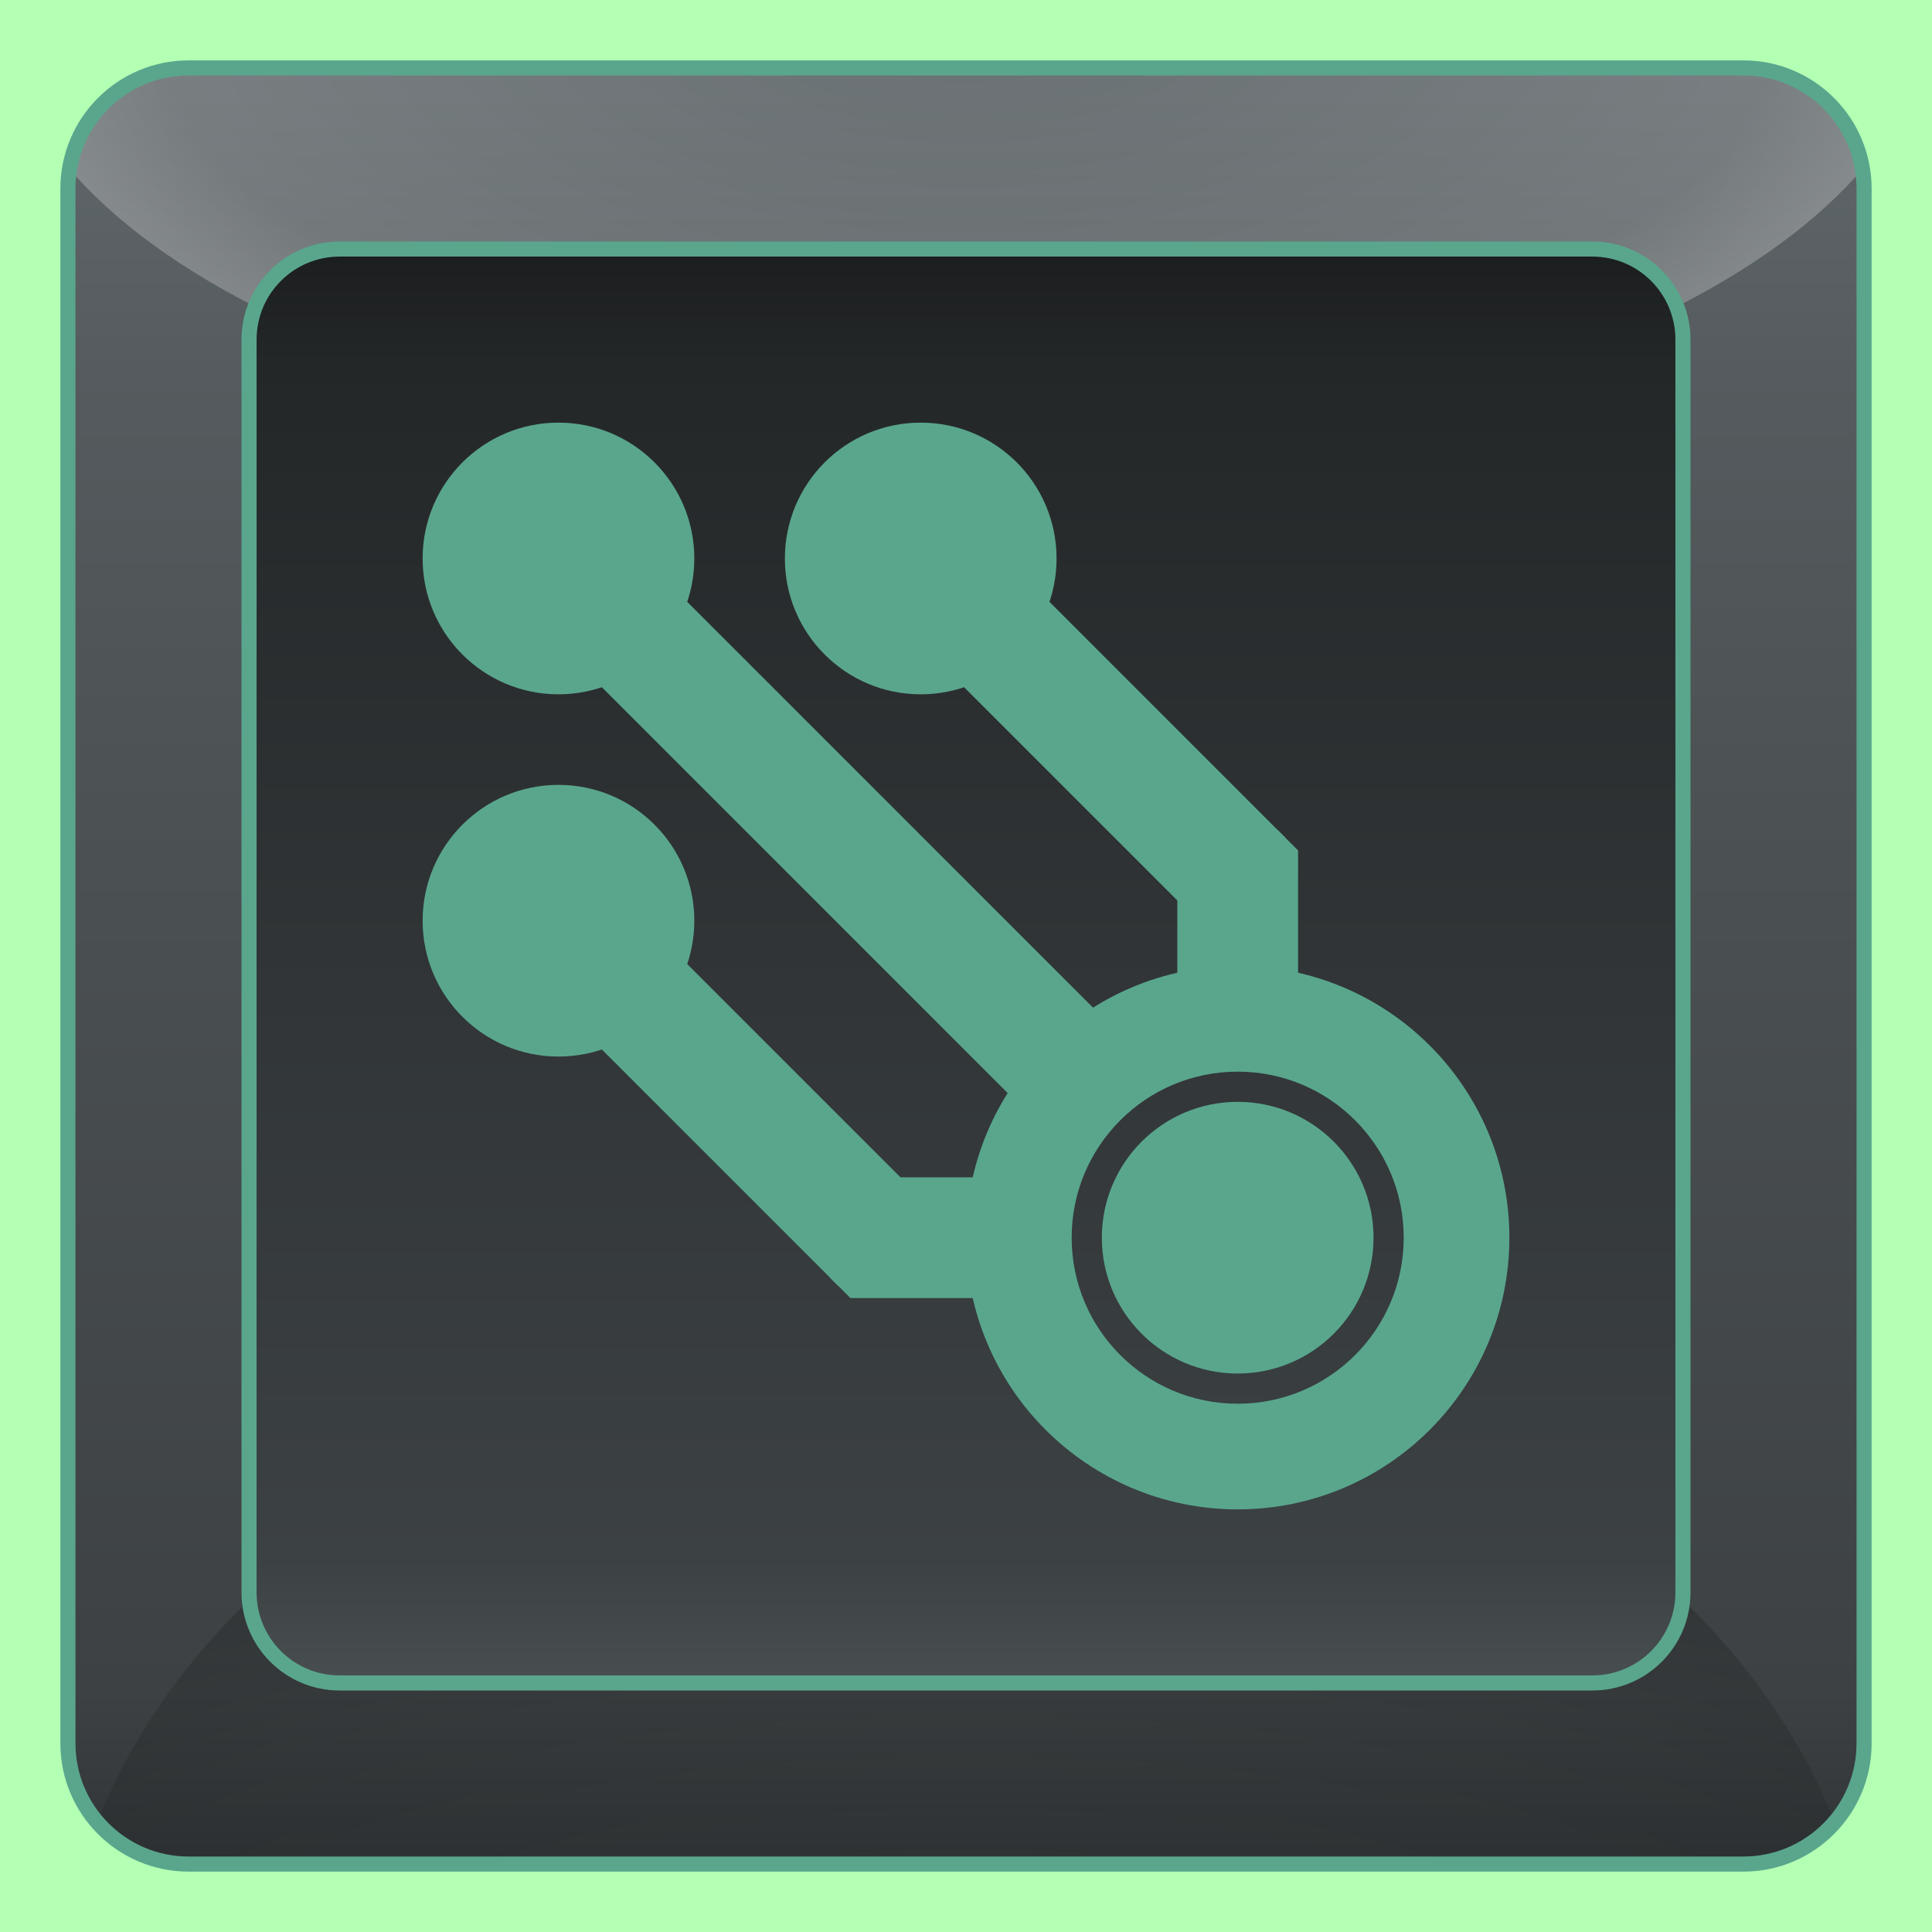
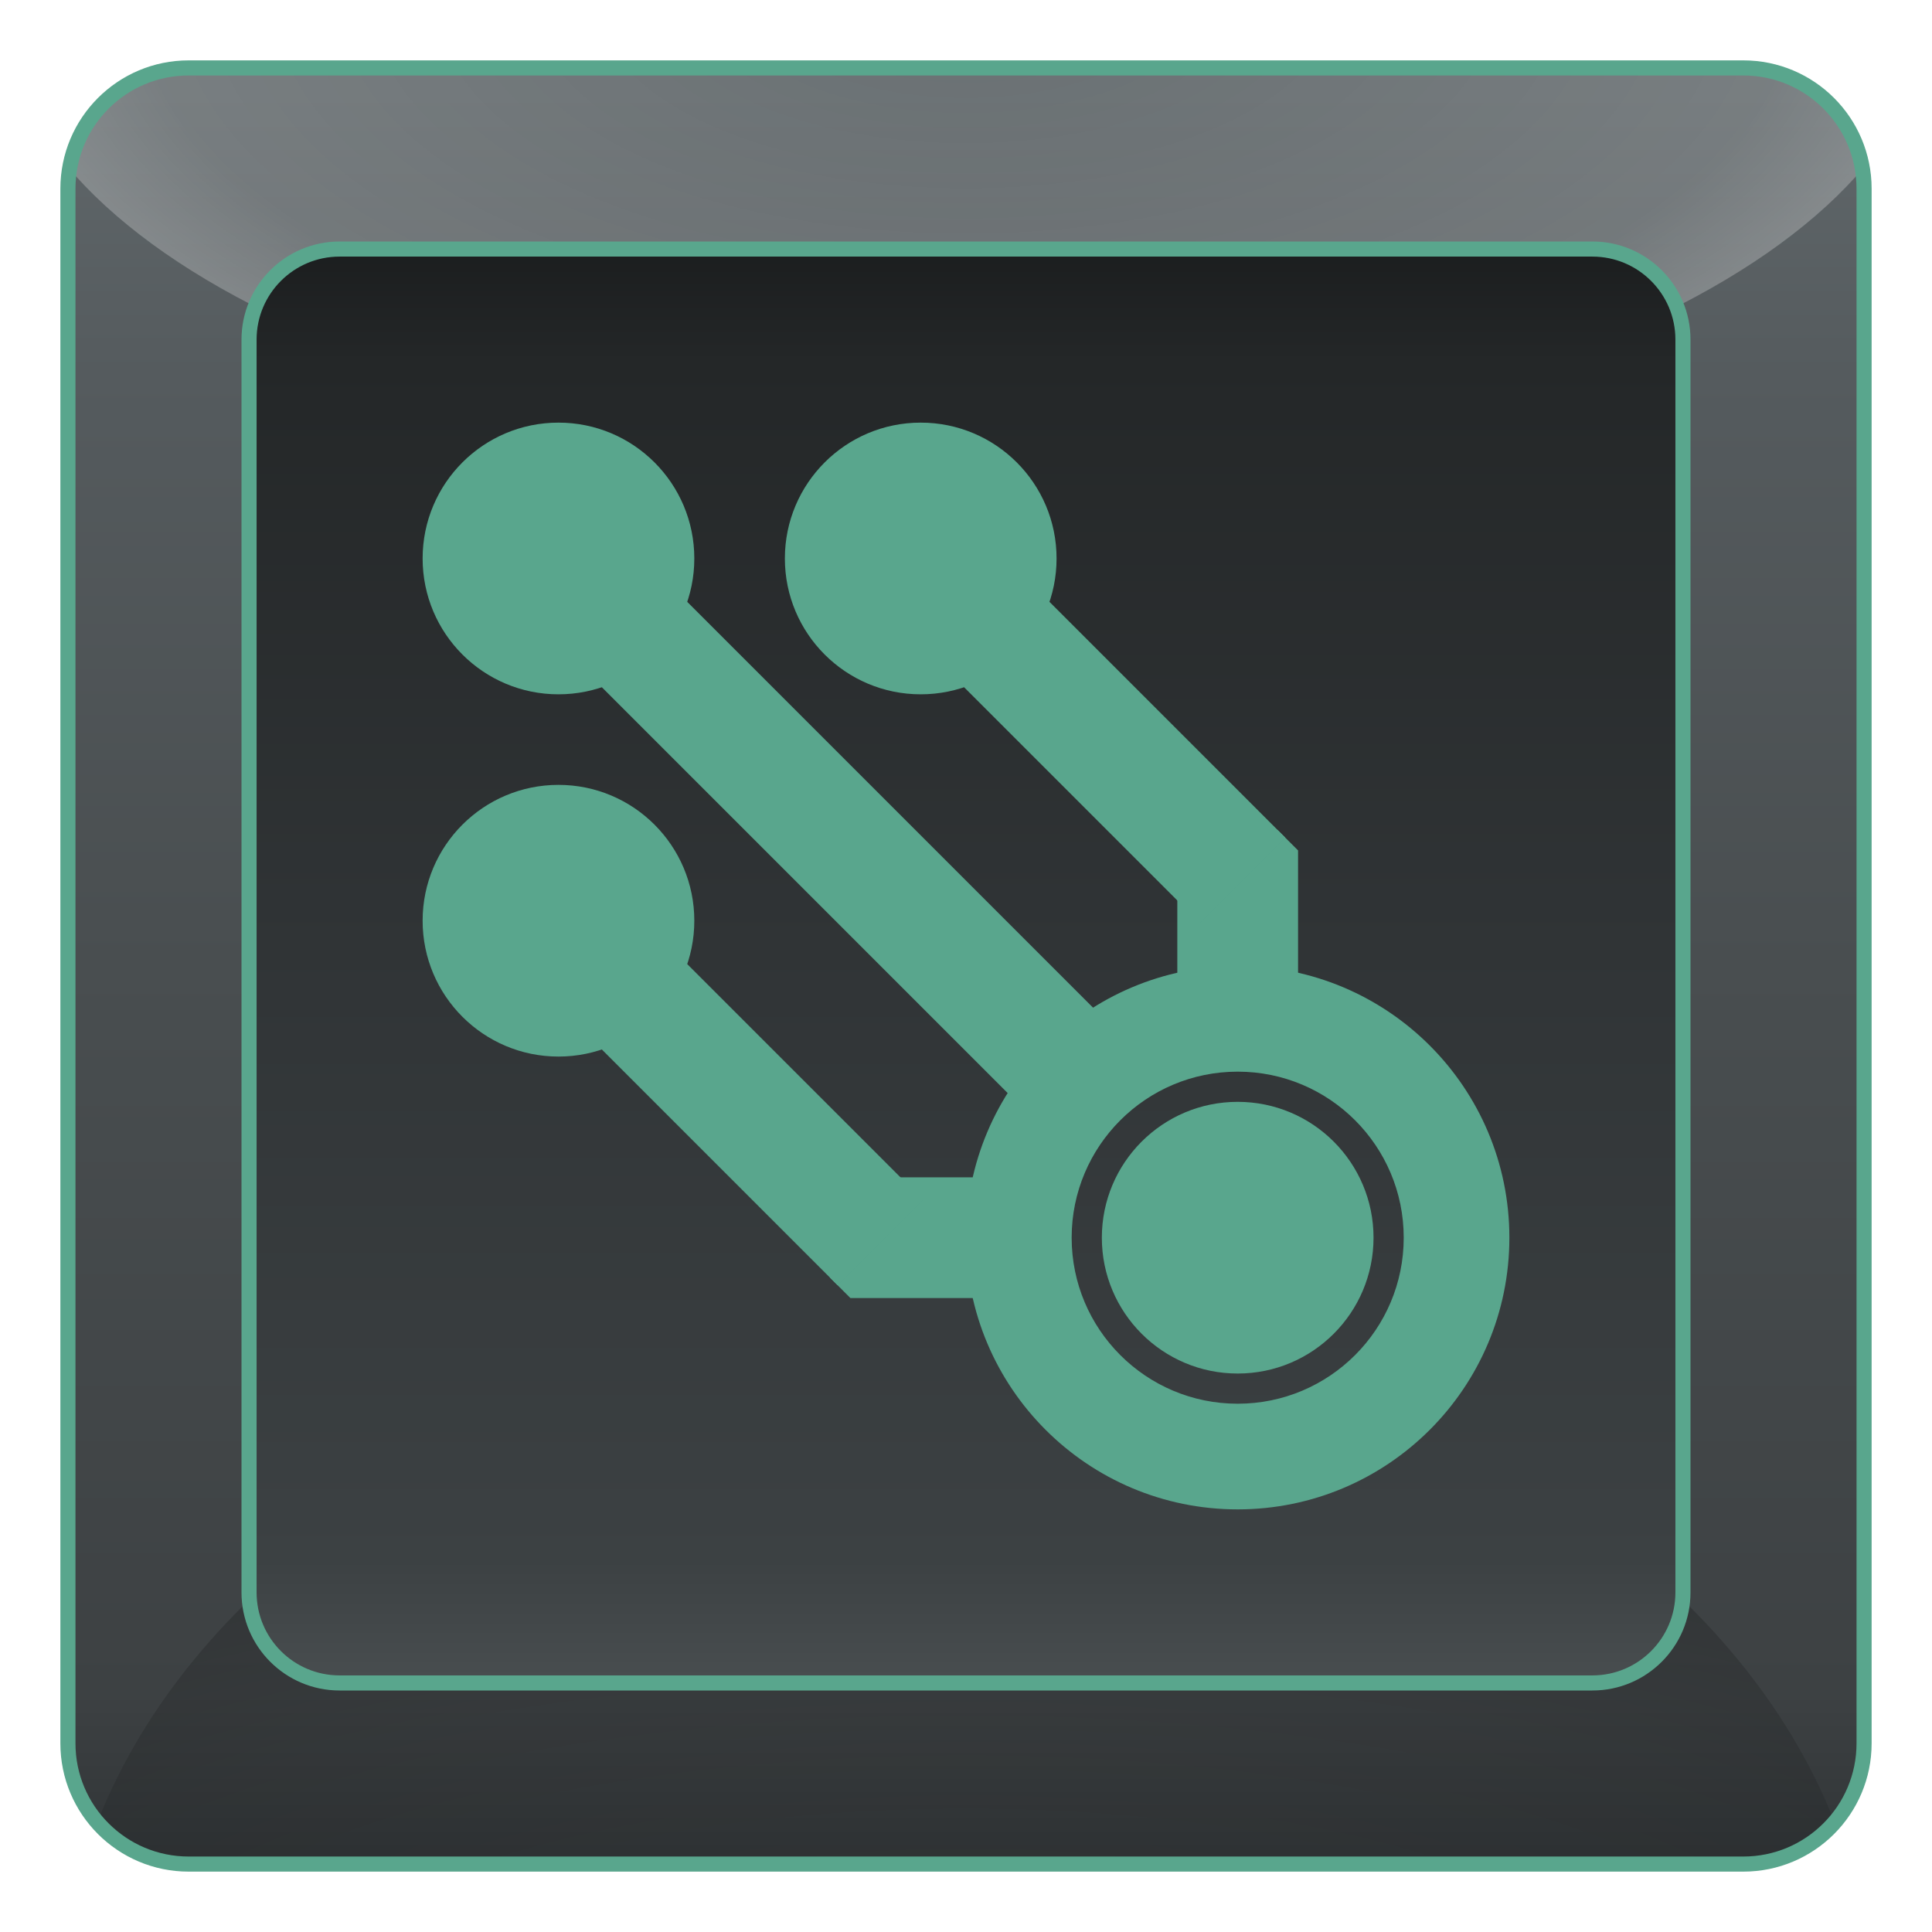
<svg xmlns="http://www.w3.org/2000/svg" xmlns:xlink="http://www.w3.org/1999/xlink" width="256" height="256" viewBox="0 0 256 256" version="1.1" id="svg5">
  <defs id="defs2">
    <linearGradient id="linearGradient25">
      <stop style="stop-color:#494e50;stop-opacity:1;" offset="0" id="stop21" />
      <stop style="stop-color:#3c4143;stop-opacity:1;" offset="0.086" id="stop22" />
      <stop style="stop-color:#303436;stop-opacity:1;" offset="0.5" id="stop23" />
      <stop style="stop-color:#242728;stop-opacity:1;" offset="0.894" id="stop24" />
      <stop style="stop-color:#181a1b;stop-opacity:1;" offset="1" id="stop25" />
    </linearGradient>
    <linearGradient id="linearGradient20">
      <stop style="stop-color:#303436;stop-opacity:1;" offset="0" id="stop16" />
      <stop style="stop-color:#3d4143;stop-opacity:1;" offset="0.095" id="stop17" />
      <stop style="stop-color:#494e50;stop-opacity:1;" offset="0.5" id="stop18" />
      <stop style="stop-color:#555b5e;stop-opacity:1;" offset="0.83" id="stop19" />
      <stop style="stop-color:#61686b;stop-opacity:1;" offset="1" id="stop20" />
    </linearGradient>
    <linearGradient id="linearGradient15">
      <stop style="stop-color:#494e51;stop-opacity:1;" offset="0" id="stop6" />
      <stop style="stop-color:#3c4043;stop-opacity:1;" offset="0.2" id="stop7" />
      <stop style="stop-color:#303436;stop-opacity:1;" offset="0.5" id="stop8" />
      <stop style="stop-color:#252728;stop-opacity:1;" offset="0.8" id="stop14" />
      <stop style="stop-color:#181a1b;stop-opacity:1;" offset="1" id="stop15" />
    </linearGradient>
    <rect x="39" y="713" width="608" height="263" id="rect5" />
    <linearGradient id="linearGradient13">
      <stop style="stop-color:#23272a;stop-opacity:1;" offset="0" id="stop9" />
      <stop style="stop-color:#3a4046;stop-opacity:1;" offset="0.2" id="stop10" />
      <stop style="stop-color:#3a4046;stop-opacity:1;" offset="0.5" id="stop11" />
      <stop style="stop-color:#455054;stop-opacity:1;" offset="0.8" id="stop12" />
      <stop style="stop-color:#2e3538;stop-opacity:1;" offset="1" id="stop13" />
    </linearGradient>
    <linearGradient id="linearGradient11933">
      <stop style="stop-color:#000000;stop-opacity:0" offset="0" id="stop11929" />
      <stop style="stop-color:#000000;stop-opacity:0.1" offset="0.5" id="stop12415" />
      <stop style="stop-color:#000000;stop-opacity:0.3" offset="1" id="stop11931" />
    </linearGradient>
    <linearGradient id="linearGradient9782">
      <stop style="stop-color:#896c93;stop-opacity:1" offset="0" id="stop9778" />
      <stop style="stop-color:#a189a9;stop-opacity:1" offset="0.095" id="stop9916" />
      <stop style="stop-color:#a288aa;stop-opacity:1" offset="0.5" id="stop9784" />
      <stop style="stop-color:#b9a6bf;stop-opacity:1" offset="0.83" id="stop9850" />
      <stop style="stop-color:#d1c3d5;stop-opacity:1" offset="1" id="stop9780" />
    </linearGradient>
    <linearGradient id="linearGradient6389">
      <stop style="stop-color:#eadeed;stop-opacity:0.102" offset="0" id="stop6381" />
      <stop style="stop-color:#eadeed;stop-opacity:0.2" offset="0.857" id="stop6383" />
      <stop style="stop-color:#eadeed;stop-opacity:0.251" offset="0.897" id="stop6385" />
      <stop style="stop-color:#e9deed;stop-opacity:0.502" offset="1" id="stop6387" />
    </linearGradient>
    <linearGradient id="linearGradient4737">
      <stop style="stop-color:#a189a9;stop-opacity:1" offset="0" id="stop4733" />
      <stop style="stop-color:#baa5c0;stop-opacity:1" offset="1" id="stop4735" />
    </linearGradient>
    <linearGradient id="linearGradient875-5">
      <stop style="stop-color:#ffffff;stop-opacity:0.1" offset="0" id="stop871" />
      <stop style="stop-color:#ffffff;stop-opacity:0.302;" offset="0.857" id="stop1120" />
      <stop style="stop-color:#ffffff;stop-opacity:0.31;" offset="0.857" id="stop1220" />
      <stop style="stop-color:#ffffff;stop-opacity:0.5" offset="1" id="stop873" />
    </linearGradient>
    <linearGradient xlink:href="#linearGradient20" id="linearGradient2121" x1="8" y1="128" x2="248" y2="128" gradientUnits="userSpaceOnUse" gradientTransform="matrix(0.9916667,0,0,0.9916667,-254.9333,1.066667)" />
    <linearGradient xlink:href="#linearGradient25" id="linearGradient2468" x1="133.465" y1="-218.535" x2="133.465" y2="-32.528" gradientUnits="userSpaceOnUse" gradientTransform="matrix(0.9895833,0,0,1.055556,1.333333,7.111111)" />
    <radialGradient xlink:href="#linearGradient875-5" id="radialGradient877" cx="128" cy="16" fx="128" fy="16" r="128" gradientTransform="matrix(1,0,0,0.46875,0,-7.5)" gradientUnits="userSpaceOnUse" />
    <clipPath clipPathUnits="userSpaceOnUse" id="clipPath4902">
      <rect style="fill:url(#linearGradient4906);fill-opacity:1;stroke:none;stroke-width:1;stroke-linecap:round;stroke-linejoin:round" id="rect4904" width="238" height="238" x="-247" y="9" rx="15.867" ry="15.867" transform="rotate(-90)" />
    </clipPath>
    <linearGradient xlink:href="#linearGradient4737" id="linearGradient4906" gradientUnits="userSpaceOnUse" gradientTransform="matrix(0.9916667,0,0,0.9916667,-254.9333,1.066667)" x1="8" y1="128" x2="248" y2="128" />
    <clipPath clipPathUnits="userSpaceOnUse" id="clipPath17919">
      <ellipse style="fill:url(#radialGradient17923);fill-opacity:1;stroke:none;stroke-width:1;stroke-linecap:round;stroke-linejoin:round" id="ellipse17921" cx="127.9" cy="-252" rx="192" ry="16" clip-path="none" transform="rotate(90)" />
    </clipPath>
    <radialGradient xlink:href="#linearGradient6389" id="radialGradient17923" gradientUnits="userSpaceOnUse" gradientTransform="matrix(1.5,0,0,0.125,-64.1,-254)" cx="128" cy="16" fx="128" fy="16" r="128" />
    <clipPath clipPathUnits="userSpaceOnUse" id="clipPath9385">
      <rect style="fill:url(#linearGradient9389);fill-opacity:1;stroke:none;stroke-width:1;stroke-linecap:round;stroke-linejoin:round" id="rect9387" width="238" height="238" x="-247" y="9" rx="15.867" ry="15.867" transform="rotate(-90)" />
    </clipPath>
    <linearGradient xlink:href="#linearGradient4737" id="linearGradient9389" gradientUnits="userSpaceOnUse" gradientTransform="matrix(0.9916667,0,0,0.9916667,-254.9333,1.066667)" x1="8" y1="128" x2="248" y2="128" />
    <radialGradient xlink:href="#linearGradient11933" id="radialGradient11935" cx="128" cy="208" fx="128" fy="208" r="126" gradientTransform="matrix(2.184429,0,0,0.7142858,-151.607,118.4286)" gradientUnits="userSpaceOnUse" />
    <clipPath clipPathUnits="userSpaceOnUse" id="clipPath13196">
      <rect style="fill:url(#linearGradient13200);fill-opacity:1;stroke:none;stroke-width:1;stroke-linecap:round;stroke-linejoin:round" id="rect13198" width="238" height="238" x="-247" y="9" rx="15.867" ry="15.867" transform="rotate(-90)" />
    </clipPath>
    <linearGradient xlink:href="#linearGradient9782" id="linearGradient13200" gradientUnits="userSpaceOnUse" gradientTransform="matrix(0.9916667,0,0,0.9916667,-254.9333,1.066667)" x1="8" y1="128" x2="248" y2="128" />
    <linearGradient xlink:href="#linearGradient15" id="linearGradient3" gradientUnits="userSpaceOnUse" gradientTransform="matrix(3.28125,0,0,2.222222,-105,784.4444)" x1="133.465" y1="-218.535" x2="133.465" y2="-32.528" />
    <linearGradient xlink:href="#linearGradient13" id="linearGradient4" gradientUnits="userSpaceOnUse" gradientTransform="matrix(0.4,0,0,2.625,700.8,-21)" x1="8" y1="128" x2="248" y2="128" />
    <rect x="39" y="713" width="608" height="263" id="rect6" />
    <linearGradient xlink:href="#linearGradient25" id="linearGradient57" gradientUnits="userSpaceOnUse" gradientTransform="matrix(0.2473958,0,0,0.2638889,344.3333,-91.72222)" x1="133.465" y1="-218.535" x2="133.465" y2="-32.528" />
    <linearGradient xlink:href="#linearGradient25" id="linearGradient58" gradientUnits="userSpaceOnUse" gradientTransform="matrix(0.2473958,0,0,0.2638889,344.3333,-91.72222)" x1="133.465" y1="-218.535" x2="133.465" y2="-32.528" />
    <radialGradient xlink:href="#linearGradient11933" id="radialGradient58" gradientUnits="userSpaceOnUse" gradientTransform="matrix(2.184429,0,0,0.7142858,-151.607,118.4286)" cx="128" cy="208" fx="128" fy="208" r="126" />
    <radialGradient xlink:href="#linearGradient875-5" id="radialGradient59" gradientUnits="userSpaceOnUse" gradientTransform="matrix(1,0,0,0.46875,0,-7.5)" cx="128" cy="16" fx="128" fy="16" r="128" />
    <linearGradient xlink:href="#linearGradient20" id="linearGradient59" gradientUnits="userSpaceOnUse" gradientTransform="matrix(0.2479167,0,0,0.2479167,-157.2333,344.2667)" x1="8" y1="128" x2="248" y2="128" />
+     <rect x="39" y="713" width="608" height="263" id="rect13" />
+     <rect x="39" y="713" width="608" height="263" id="rect14" />
  </defs>
-   <g id="layer1" style="display:inline">
+   <g id="layer1" style="display:none">
    <rect style="fill:#00ff00;fill-opacity:0.3;stroke:none;stroke-width:1;stroke-linecap:round;stroke-linejoin:round" id="rect850" width="256" height="256" x="-256" y="0" transform="rotate(-90)" />
    <rect style="fill:#00ff00;fill-opacity:0.3;stroke:none;stroke-width:1;stroke-linecap:round;stroke-linejoin:round" id="rect19984" width="60" height="60" x="-60" y="320" transform="rotate(-90)" />
    <rect style="display:inline;fill:#00ff00;fill-opacity:0.3;stroke:none;stroke-width:1;stroke-linecap:round;stroke-linejoin:round" id="rect1" width="500" height="630" x="-800" y="0" transform="rotate(-90)" />
+     <rect style="fill:#00ff00;fill-opacity:0.3;stroke:none;stroke-width:1;stroke-linecap:round;stroke-linejoin:round" id="rect11" width="60" height="320" x="-60" y="400" transform="rotate(-90)" />
  </g>
  <g id="layer2">
    <rect style="fill:url(#linearGradient2121);fill-opacity:1;stroke:none;stroke-width:1;stroke-linecap:round;stroke-linejoin:round" id="rect2113" width="238" height="238" x="-247" y="9" rx="15.867" ry="15.867" transform="rotate(-90)" />
    <ellipse style="opacity:0.5;fill:url(#radialGradient877);fill-opacity:1;stroke:none;stroke-width:1;stroke-linecap:round;stroke-linejoin:round" id="path4731" cx="128" cy="0" rx="128" ry="60" clip-path="url(#clipPath4902)" />
    <ellipse style="fill:url(#radialGradient11935);fill-opacity:1;stroke:none;stroke-width:2.876;stroke-linecap:round;stroke-linejoin:round;stroke-miterlimit:4;stroke-dasharray:none;stroke-opacity:1" id="path11828" cx="128" cy="267" rx="120" ry="90" clip-path="url(#clipPath13196)" />
    <rect style="fill:url(#linearGradient2468);fill-opacity:1;stroke:none;stroke-width:1;stroke-linecap:round;stroke-linejoin:round" id="rect1517" width="190" height="190" x="33" y="-223" rx="11.875" ry="12.667" transform="scale(1,-1)" />
    <rect style="fill:url(#linearGradient2468);fill-opacity:1;stroke:none;stroke-width:1;stroke-linecap:round;stroke-linejoin:round" id="rect2" width="190" height="190" x="33" y="-223" rx="11.875" ry="12.667" transform="scale(1,-1)" />
    <rect style="fill:url(#linearGradient3);fill-opacity:1;stroke:none;stroke-width:1;stroke-linecap:round;stroke-linejoin:round" id="rect3" width="630" height="400" x="0" y="300" />
    <rect style="fill:url(#linearGradient4);fill-opacity:1;stroke:none;stroke-width:1;stroke-linecap:round;stroke-linejoin:round" id="rect4" width="96" height="630" x="704" y="0" transform="matrix(0,1,1,0,0,0)" />
    <rect style="opacity:1;fill:#527a6d;fill-opacity:1;stroke:none;stroke-width:4;stroke-linecap:round;stroke-linejoin:round" id="rect9" width="630" height="8" x="0" y="696" />
    <text xml:space="preserve" id="text1" style="font-style:normal;font-variant:normal;font-weight:normal;font-stretch:normal;font-size:96px;line-height:1.25;font-family:'Roboto Condensed';-inkscape-font-specification:'Roboto Condensed, ';text-align:center;letter-spacing:0px;word-spacing:0px;white-space:pre;shape-inside:url(#rect6);display:inline;fill:#59a68d;fill-opacity:1;stroke:#59a68d;stroke-width:4;stroke-dasharray:none;stroke-opacity:1" transform="translate(-30.36719,-11.46875)">
-       <tspan x="206.102" y="797" id="tspan3">CIMPLI</tspan>
+       <tspan x="206.102" y="797" id="tspan1">CIMPLI</tspan>
    </text>
    <text xml:space="preserve" id="text5" style="font-style:normal;font-variant:normal;font-weight:normal;font-stretch:normal;font-size:96px;line-height:1.25;font-family:'Roboto Condensed';-inkscape-font-specification:'Roboto Condensed, ';text-align:center;letter-spacing:0px;word-spacing:0px;white-space:pre;shape-inside:url(#rect5);display:inline;fill:#244238;fill-opacity:1" transform="translate(-30.36719,-11.46875)">
-       <tspan x="206.102" y="797" id="tspan4">CIMPLI</tspan>
+       <tspan x="206.102" y="797" id="tspan2">CIMPLI</tspan>
    </text>
    <g id="g59" transform="translate(-26,-95.5)">
      <rect style="fill:url(#linearGradient59);fill-opacity:1;stroke:none;stroke-width:1;stroke-linecap:round;stroke-linejoin:round" id="rect50" width="59.5" height="59.5" x="-155.25" y="346.25" rx="3.967" ry="3.967" transform="rotate(-90)" />
      <ellipse style="opacity:0.5;fill:url(#radialGradient59);fill-opacity:1;stroke:none;stroke-width:4;stroke-linecap:round;stroke-linejoin:round" id="ellipse50" cx="128" cy="0" rx="128" ry="60" clip-path="url(#clipPath4902)" transform="matrix(0.25,0,0,0.25,344,93.5)" />
      <ellipse style="fill:url(#radialGradient58);fill-opacity:1;stroke:none;stroke-width:11.503;stroke-linecap:round;stroke-linejoin:round;stroke-miterlimit:4;stroke-dasharray:none;stroke-opacity:1" id="ellipse51" cx="128" cy="267" rx="120" ry="90" clip-path="url(#clipPath13196)" transform="matrix(0.25,0,0,0.25,344,93.5)" />
      <rect style="fill:url(#linearGradient58);fill-opacity:1;stroke:none;stroke-width:1;stroke-linecap:round;stroke-linejoin:round" id="rect51" width="47.5" height="47.5" x="352.25" y="-149.25" rx="2.969" ry="3.167" transform="scale(1,-1)" />
      <rect style="fill:url(#linearGradient57);fill-opacity:1;stroke:none;stroke-width:1;stroke-linecap:round;stroke-linejoin:round" id="rect52" width="47.5" height="47.5" x="352.25" y="-149.25" rx="2.969" ry="3.167" transform="scale(1,-1)" />
    </g>
+     <text xml:space="preserve" id="text11" style="font-style:normal;font-variant:normal;font-weight:normal;font-stretch:normal;font-size:96px;line-height:1.25;font-family:'Roboto Condensed';-inkscape-font-specification:'Roboto Condensed, ';text-align:center;letter-spacing:0px;word-spacing:0px;white-space:pre;shape-inside:url(#rect13);display:inline;fill:#59a68d;fill-opacity:1;stroke:#59a68d;stroke-width:5.358;stroke-dasharray:none;stroke-opacity:1" transform="matrix(0.7517231,0,0,0.741533,246.6641,-535.697)">
+       <tspan x="206.102" y="797" id="tspan3">CIMPLI</tspan>
+     </text>
+     <text xml:space="preserve" id="text12" style="font-style:normal;font-variant:normal;font-weight:normal;font-stretch:normal;font-size:96px;line-height:1.25;font-family:'Roboto Condensed';-inkscape-font-specification:'Roboto Condensed, ';text-align:center;letter-spacing:0px;word-spacing:0px;white-space:pre;shape-inside:url(#rect14);display:inline;fill:#244238;fill-opacity:1;stroke-width:1.339" transform="matrix(0.7517231,0,0,0.741533,246.6641,-535.697)">
+       <tspan x="206.102" y="797" id="tspan4">CIMPLI</tspan>
+     </text>
  </g>
  <g id="layer4">
    <g id="g64" transform="matrix(10,0,0,10,-3445,-755)" style="stroke-width:0.1">
      <path id="path61" style="fill:#59a68d;fill-opacity:1;stroke-width:0.4;stroke-linecap:round;stroke-linejoin:round" d="m 385,125.5 a 9,9 0 0 0 -9,9 9,9 0 0 0 9,9 9,9 0 0 0 9,-9 9,9 0 0 0 -9,-9 z m 0,3.5 a 5.5,5.5 0 0 1 5.5,5.5 5.5,5.5 0 0 1 -5.5,5.5 5.5,5.5 0 0 1 -5.5,-5.5 5.5,5.5 0 0 1 5.5,-5.5 z" />
      <circle style="fill:#59a68d;fill-opacity:1;stroke-width:0.4;stroke-linecap:round;stroke-linejoin:round" id="circle61" cx="362.5" cy="112" r="4.5" />
      <rect style="fill:#59a68d;fill-opacity:1;stroke:none;stroke-width:0.2;stroke-linecap:round;stroke-linejoin:round;stroke-miterlimit:4;stroke-dasharray:none;stroke-opacity:1" id="rect61" width="4" height="22" x="175.13" y="338.664" transform="rotate(-45)" />
      <circle style="fill:#59a68d;fill-opacity:1;stroke-width:0.4;stroke-linecap:round;stroke-linejoin:round" id="circle62" cx="374.5" cy="112" r="4.5" />
      <path id="path62" style="fill:#59a68d;fill-opacity:1;stroke:none;stroke-width:0.2;stroke-linecap:round;stroke-linejoin:round;stroke-miterlimit:4;stroke-dasharray:none;stroke-opacity:1" d="m 383,121 v 7.858 a 6,6 0 0 1 2,-0.358 6,6 0 0 1 2,0.343 v -7.172 L 386.329,121 Z" />
      <rect style="fill:#59a68d;fill-opacity:1;stroke:none;stroke-width:0.2;stroke-linecap:round;stroke-linejoin:round;stroke-miterlimit:4;stroke-dasharray:none;stroke-opacity:1" id="rect62" width="4" height="16" x="183.616" y="343.079" transform="rotate(-45)" />
      <circle style="fill:#59a68d;fill-opacity:1;stroke-width:0.4;stroke-linecap:round;stroke-linejoin:round" id="circle63" cx="124" cy="362.5" r="4.5" transform="matrix(0,1,1,0,0,0)" />
      <path id="path63" style="fill:#59a68d;fill-opacity:1;stroke:none;stroke-width:0.2;stroke-linecap:round;stroke-linejoin:round;stroke-miterlimit:4;stroke-dasharray:none;stroke-opacity:1" d="m 371.5,132.5 v 3.329 l 0.671,0.671 h 7.187 a 6,6 0 0 1 -0.358,-2 6,6 0 0 1 0.358,-2 z" />
      <rect style="fill:#59a68d;fill-opacity:1;stroke:none;stroke-width:0.2;stroke-linecap:round;stroke-linejoin:round;stroke-miterlimit:4;stroke-dasharray:none;stroke-opacity:1" id="rect63" width="4" height="16" x="-170.645" y="343.079" transform="matrix(-0.7071068,0.7071068,0.7071068,0.7071068,0,0)" />
      <circle style="fill:#59a68d;fill-opacity:1;stroke-width:0.4;stroke-linecap:round;stroke-linejoin:round" id="circle64" cx="385" cy="134.5" r="4.5" />
    </g>
    <path id="path1" style="fill:#59a68d;fill-opacity:1;stroke-width:4;stroke-linecap:round;stroke-linejoin:round" d="m 164,128 a 36,36 0 0 0 -36,36 36,36 0 0 0 36,36 36,36 0 0 0 36,-36 36,36 0 0 0 -36,-36 z m 0,14 a 22,22 0 0 1 22,22 22,22 0 0 1 -22,22 22,22 0 0 1 -22,-22 22,22 0 0 1 22,-22 z" />
    <circle style="fill:#59a68d;fill-opacity:1;stroke-width:4;stroke-linecap:round;stroke-linejoin:round" id="circle1" cx="74" cy="74" r="18" />
    <rect style="fill:#59a68d;fill-opacity:1;stroke:none;stroke-width:2;stroke-linecap:round;stroke-linejoin:round;stroke-miterlimit:4;stroke-dasharray:none;stroke-opacity:1" id="rect7" width="16" height="88" x="-8" y="117.22" transform="rotate(-45)" />
    <circle style="fill:#59a68d;fill-opacity:1;stroke-width:4;stroke-linecap:round;stroke-linejoin:round" id="circle8" cx="122" cy="74" r="18" />
    <path id="rect8" style="fill:#59a68d;fill-opacity:1;stroke:none;stroke-width:2;stroke-linecap:round;stroke-linejoin:round;stroke-miterlimit:4;stroke-dasharray:none;stroke-opacity:1" d="m 156,110 v 31.434 A 24,24 0 0 1 164,140 a 24,24 0 0 1 8,1.373 v -28.688 L 169.314,110 Z" />
    <rect style="fill:#59a68d;fill-opacity:1;stroke:none;stroke-width:2;stroke-linecap:round;stroke-linejoin:round;stroke-miterlimit:4;stroke-dasharray:none;stroke-opacity:1" id="rect10" width="16" height="64" x="25.941" y="134.877" transform="rotate(-45)" />
    <circle style="fill:#59a68d;fill-opacity:1;stroke-width:4;stroke-linecap:round;stroke-linejoin:round" id="circle12" cx="122" cy="74" r="18" transform="matrix(0,1,1,0,0,0)" />
    <path id="path12" style="fill:#59a68d;fill-opacity:1;stroke:none;stroke-width:2;stroke-linecap:round;stroke-linejoin:round;stroke-miterlimit:4;stroke-dasharray:none;stroke-opacity:1" d="m 110,156 v 13.314 L 112.686,172 h 28.748 A 24,24 0 0 1 140,164 a 24,24 0 0 1 1.434,-8 z" />
    <rect style="fill:#59a68d;fill-opacity:1;stroke:none;stroke-width:2;stroke-linecap:round;stroke-linejoin:round;stroke-miterlimit:4;stroke-dasharray:none;stroke-opacity:1" id="rect12" width="16" height="64" x="25.941" y="134.877" transform="matrix(-0.7071068,0.7071068,0.7071068,0.7071068,0,0)" />
    <circle style="fill:#59a68d;fill-opacity:1;stroke-width:4;stroke-linecap:round;stroke-linejoin:round" id="circle14" cx="164" cy="164" r="18" />
    <g id="g60" transform="translate(-26,-95.5)">
      <path id="path52" style="fill:#59a68d;fill-opacity:1;stroke-width:4;stroke-linecap:round;stroke-linejoin:round" d="m 385,125.5 a 9,9 0 0 0 -9,9 9,9 0 0 0 9,9 9,9 0 0 0 9,-9 9,9 0 0 0 -9,-9 z m 0,3.5 a 5.5,5.5 0 0 1 5.5,5.5 5.5,5.5 0 0 1 -5.5,5.5 5.5,5.5 0 0 1 -5.5,-5.5 5.5,5.5 0 0 1 5.5,-5.5 z" />
      <circle style="fill:#59a68d;fill-opacity:1;stroke-width:4;stroke-linecap:round;stroke-linejoin:round" id="circle52" cx="362.5" cy="112" r="4.5" />
      <rect style="fill:#59a68d;fill-opacity:1;stroke:none;stroke-width:2;stroke-linecap:round;stroke-linejoin:round;stroke-miterlimit:4;stroke-dasharray:none;stroke-opacity:1" id="rect53" width="4" height="22" x="175.13" y="338.664" transform="rotate(-45)" />
      <circle style="fill:#59a68d;fill-opacity:1;stroke-width:4;stroke-linecap:round;stroke-linejoin:round" id="circle53" cx="374.5" cy="112" r="4.5" />
      <path id="path53" style="fill:#59a68d;fill-opacity:1;stroke:none;stroke-width:2;stroke-linecap:round;stroke-linejoin:round;stroke-miterlimit:4;stroke-dasharray:none;stroke-opacity:1" d="m 383,121 v 7.858 a 6,6 0 0 1 2,-0.358 6,6 0 0 1 2,0.343 v -7.172 L 386.329,121 Z" />
      <rect style="fill:#59a68d;fill-opacity:1;stroke:none;stroke-width:2;stroke-linecap:round;stroke-linejoin:round;stroke-miterlimit:4;stroke-dasharray:none;stroke-opacity:1" id="rect54" width="4" height="16" x="183.616" y="343.079" transform="rotate(-45)" />
      <circle style="fill:#59a68d;fill-opacity:1;stroke-width:4;stroke-linecap:round;stroke-linejoin:round" id="circle54" cx="124" cy="362.5" r="4.5" transform="matrix(0,1,1,0,0,0)" />
      <path id="path54" style="fill:#59a68d;fill-opacity:1;stroke:none;stroke-width:2;stroke-linecap:round;stroke-linejoin:round;stroke-miterlimit:4;stroke-dasharray:none;stroke-opacity:1" d="m 371.5,132.5 v 3.329 l 0.671,0.671 h 7.187 a 6,6 0 0 1 -0.358,-2 6,6 0 0 1 0.358,-2 z" />
      <rect style="fill:#59a68d;fill-opacity:1;stroke:none;stroke-width:2;stroke-linecap:round;stroke-linejoin:round;stroke-miterlimit:4;stroke-dasharray:none;stroke-opacity:1" id="rect55" width="4" height="16" x="-170.645" y="343.079" transform="matrix(-0.7071068,0.7071068,0.7071068,0.7071068,0,0)" />
      <circle style="fill:#59a68d;fill-opacity:1;stroke-width:4;stroke-linecap:round;stroke-linejoin:round" id="circle55" cx="385" cy="134.5" r="4.5" />
    </g>
  </g>
  <g id="layer3">
    <rect style="fill:none;fill-opacity:1;stroke:#59a68d;stroke-width:2;stroke-linecap:round;stroke-linejoin:round;stroke-miterlimit:4;stroke-dasharray:none;stroke-opacity:1" id="rect4004" width="238" height="238" x="-247" y="9" rx="16" ry="16" transform="rotate(-90)" />
    <rect style="fill:none;fill-opacity:1;stroke:#59a68d;stroke-width:2;stroke-linecap:round;stroke-linejoin:round;stroke-miterlimit:4;stroke-dasharray:none;stroke-opacity:1" id="rect4406" width="190" height="190" x="-223" y="33" rx="12" ry="12" transform="rotate(-90)" />
    <rect style="fill:none;fill-opacity:1;stroke:#59a68d;stroke-width:1;stroke-linecap:round;stroke-linejoin:round;stroke-miterlimit:4;stroke-dasharray:none;stroke-opacity:1" id="rect20018" width="59" height="59" x="-59.5" y="320.5" rx="3.966" ry="3.966" transform="rotate(-90)" />
    <rect style="fill:none;fill-opacity:1;stroke:#59a68d;stroke-width:1;stroke-linecap:round;stroke-linejoin:round;stroke-miterlimit:4;stroke-dasharray:none;stroke-opacity:1" id="rect20020" width="47" height="47" x="-53.5" y="326.5" rx="2.968" ry="2.968" transform="rotate(-90)" />
  </g>
</svg>
